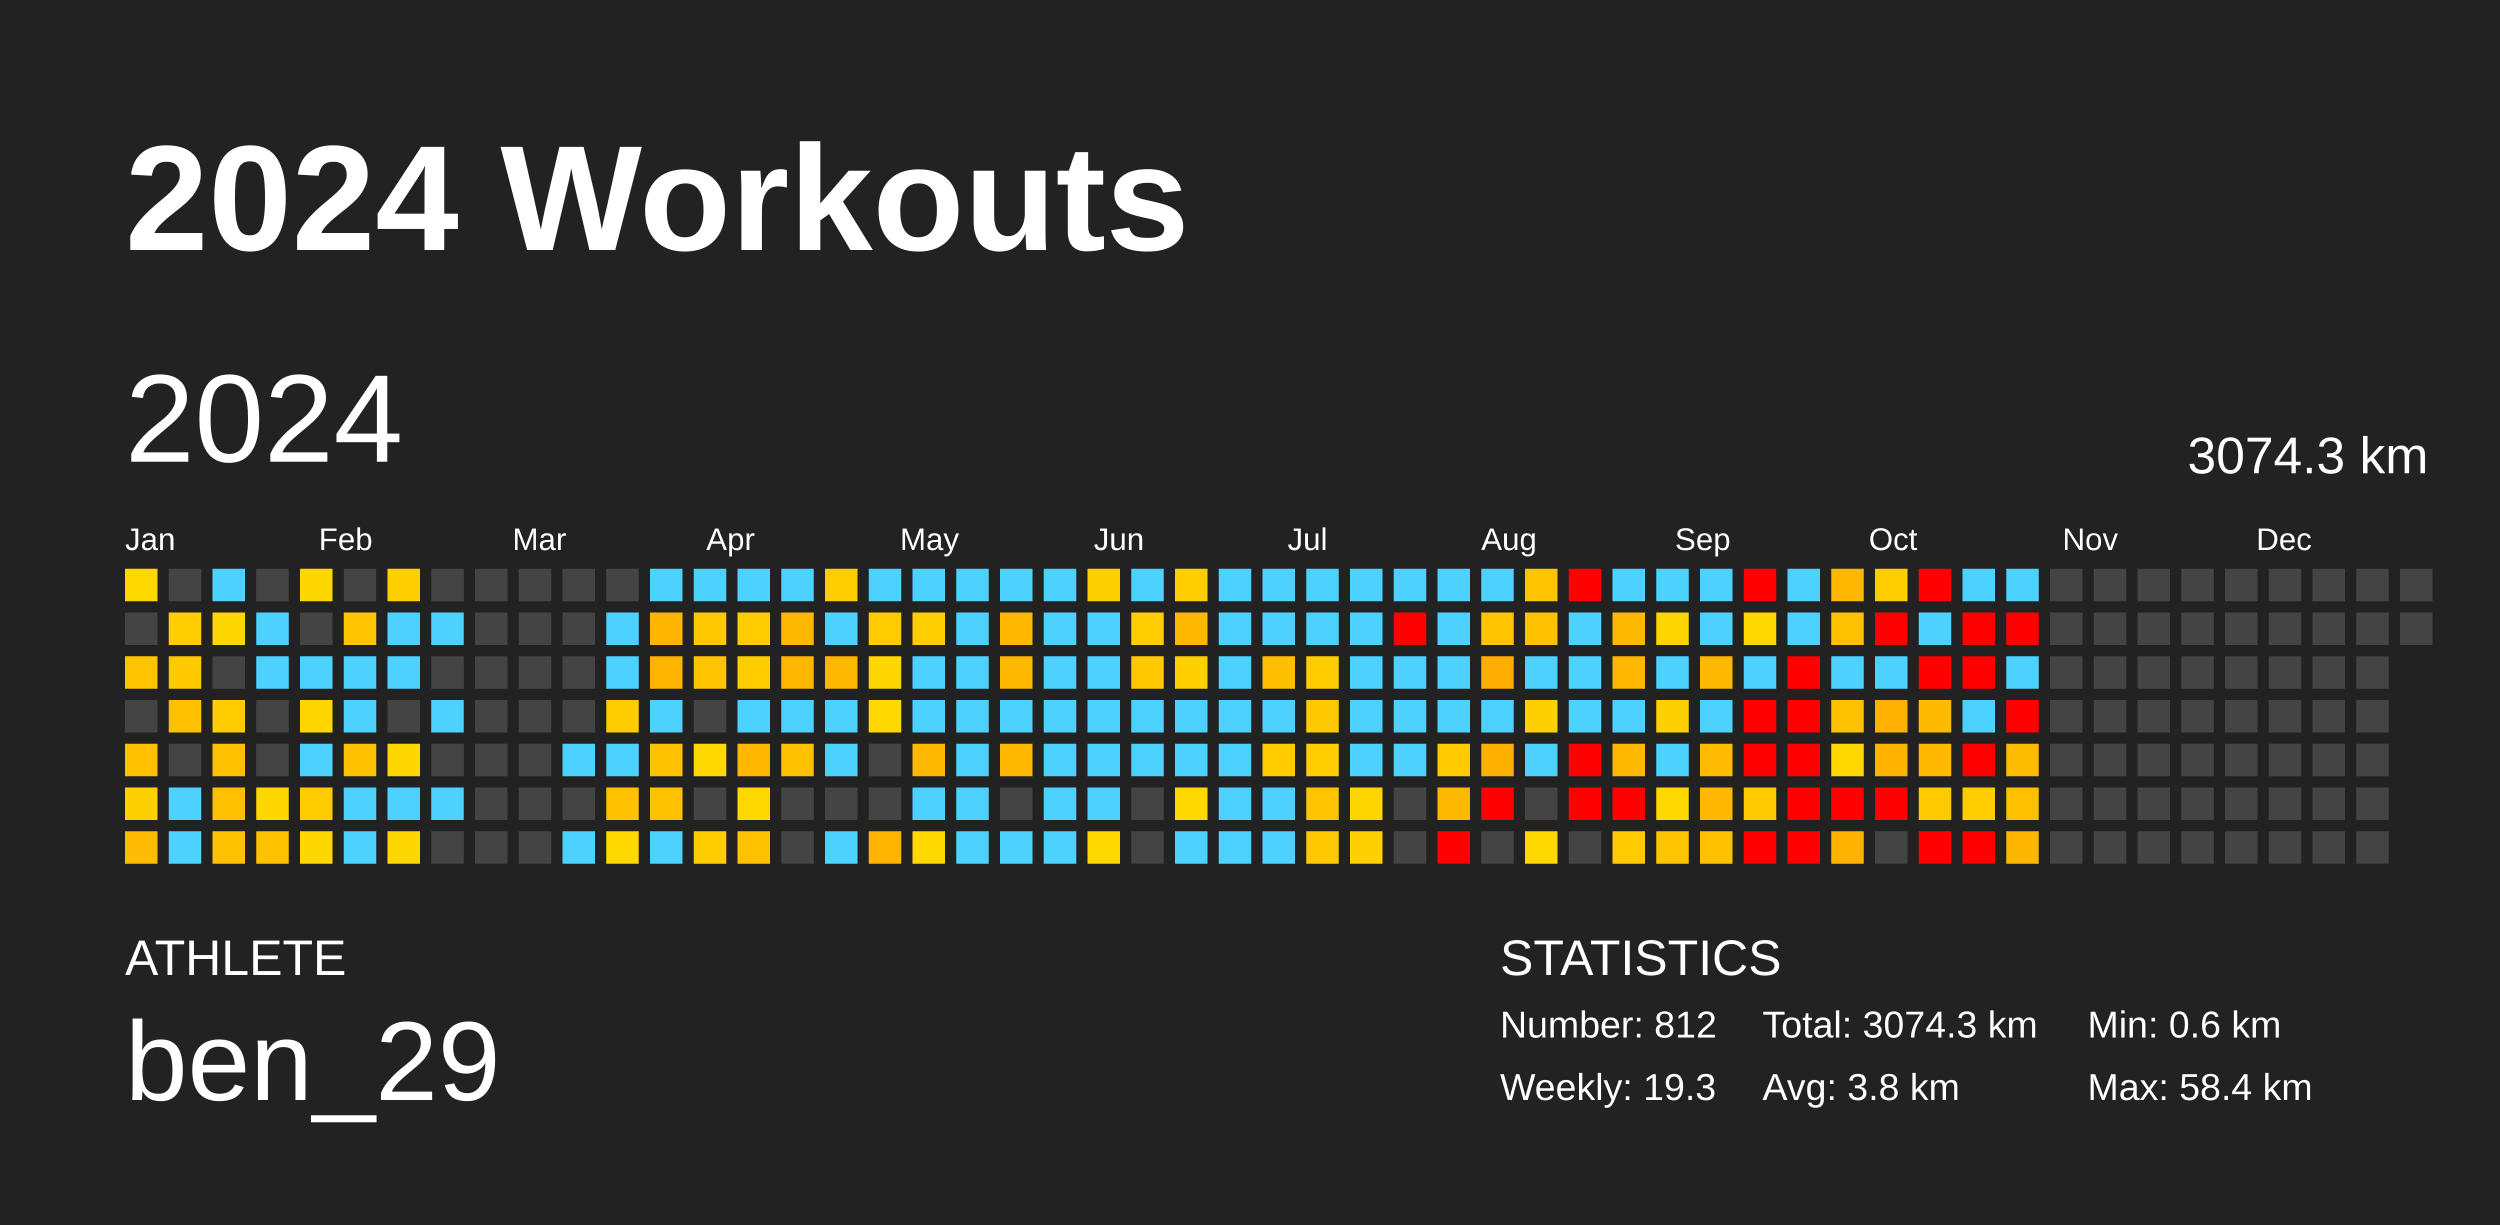
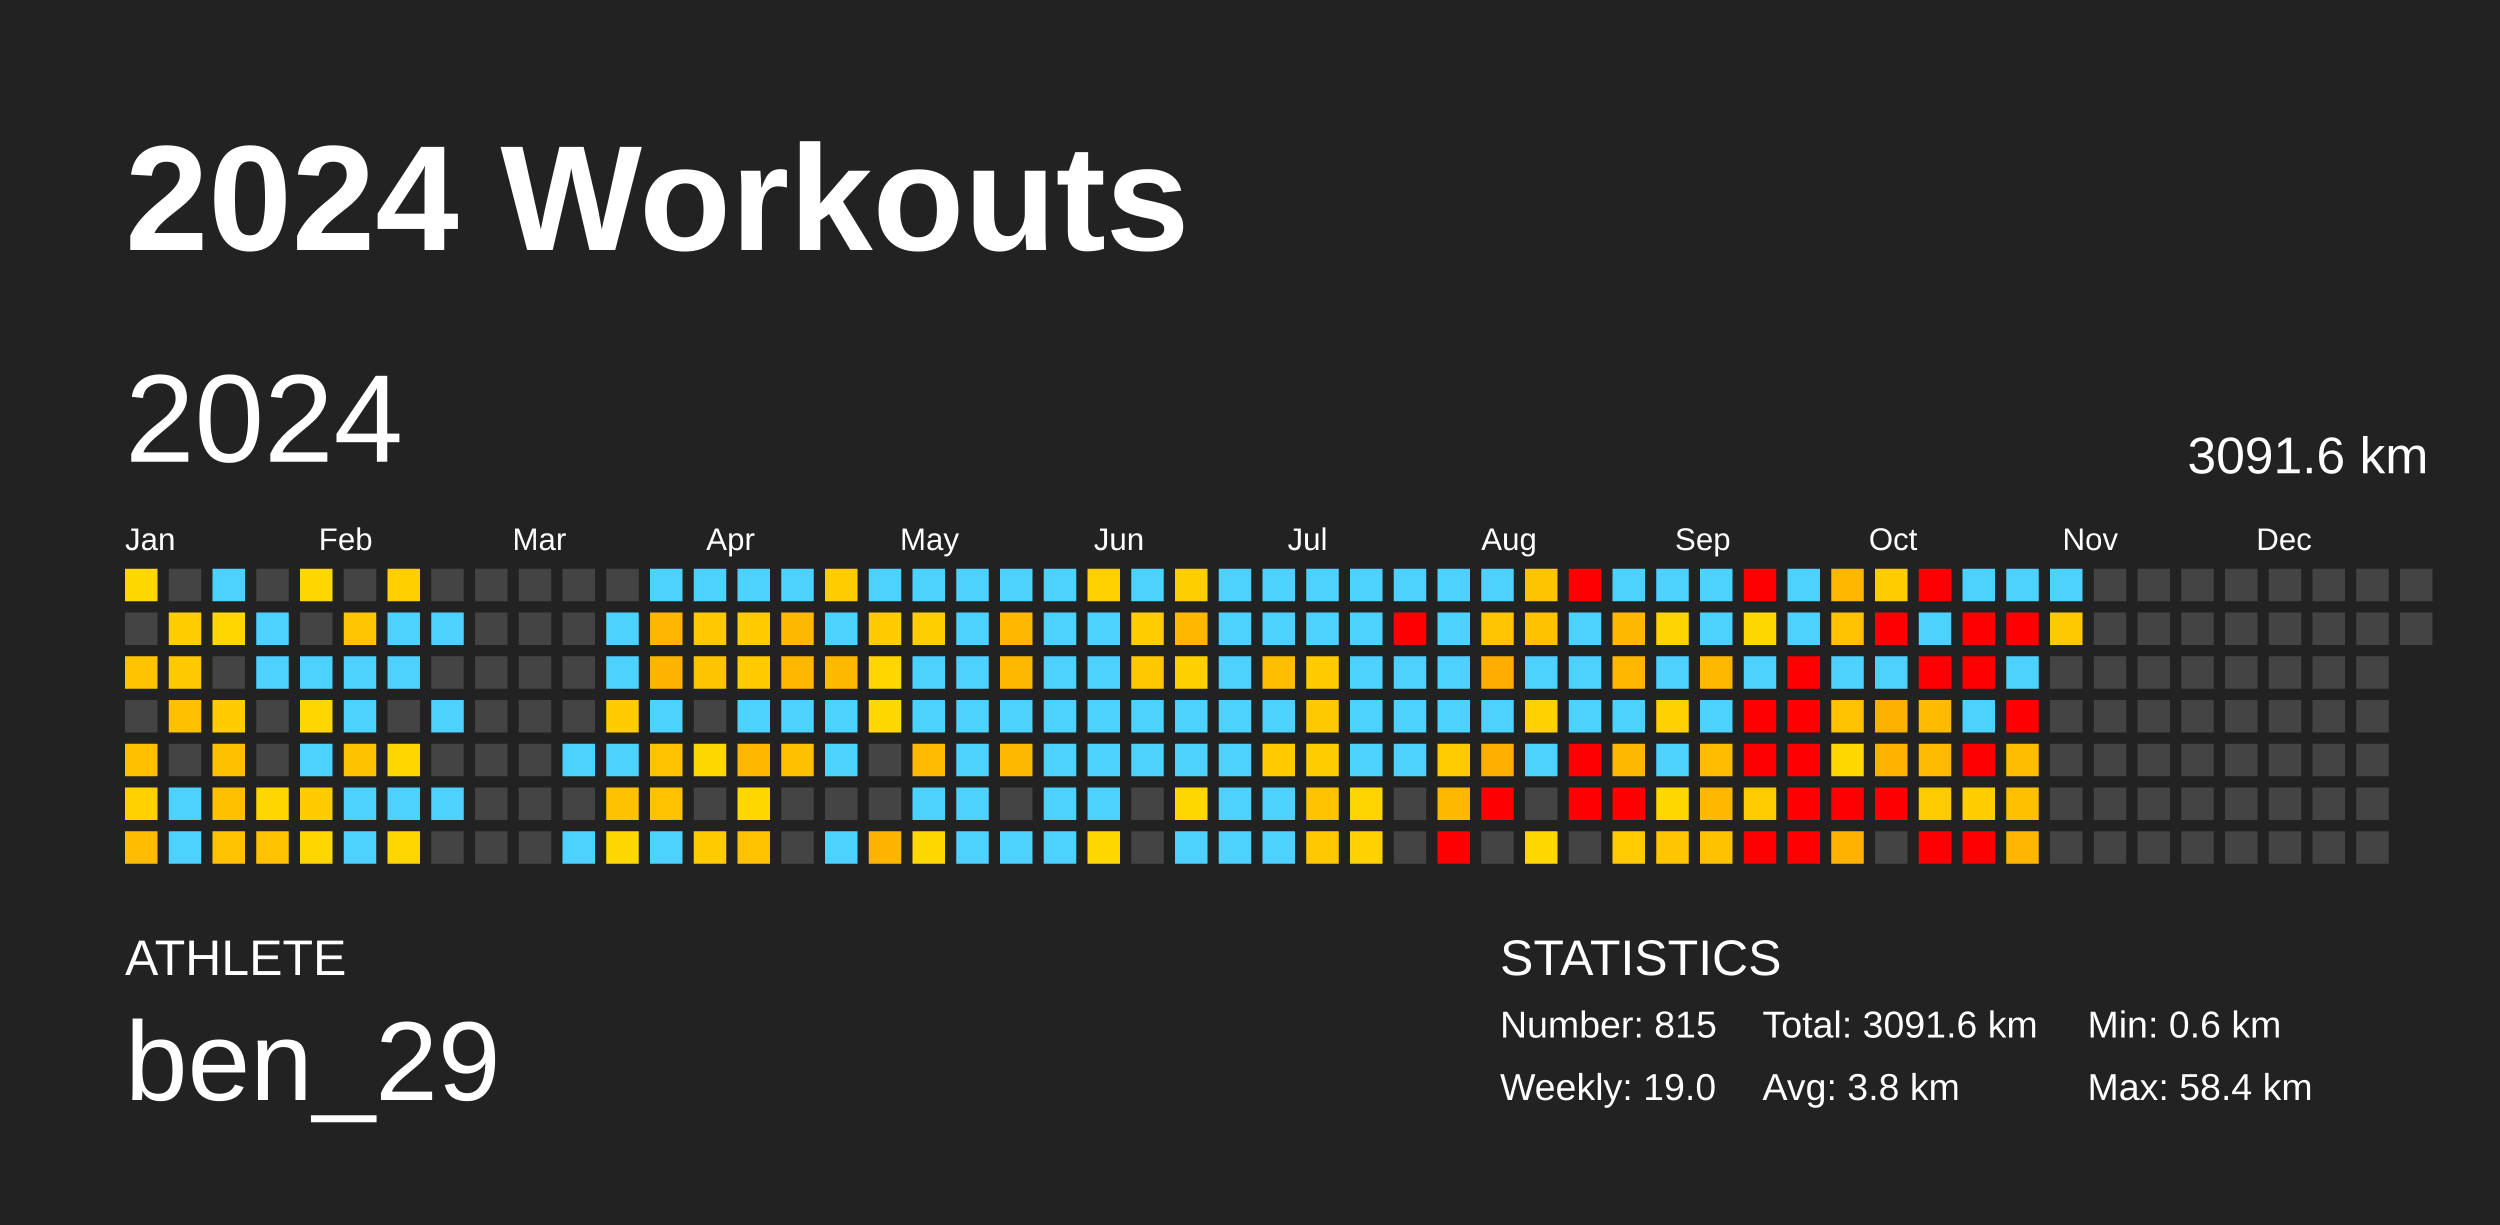
<svg xmlns="http://www.w3.org/2000/svg" baseProfile="full" height="98mm" version="1.1" viewBox="0,0,200,98" width="200mm">
  <defs />
  <rect fill="#222222" height="98" width="200" x="0" y="0" />
  <text fill="#FFFFFF" style="font-size:12px; font-family:Arial; font-weight:bold;" x="10" y="20">2024 Workouts</text>
  <text fill="#FFFFFF" style="font-size:4px; font-family:Arial" x="10" y="78">ATHLETE</text>
  <text fill="#FFFFFF" style="font-size:9px; font-family:Arial" x="10" y="88">ben_29</text>
  <text fill="#FFFFFF" style="font-size:4px; font-family:Arial" x="120" y="78">STATISTICS</text>
-   <text fill="#FFFFFF" style="font-size:3px; font-family:Arial" x="120" y="83">Number: 812</text>
-   <text fill="#FFFFFF" style="font-size:3px; font-family:Arial" x="120" y="88">Weekly: 19.3</text>
-   <text fill="#FFFFFF" style="font-size:3px; font-family:Arial" x="141" y="83">Total: 3074.3 km</text>
+   <text fill="#FFFFFF" style="font-size:3px; font-family:Arial" x="120" y="83">Number: 815</text>
+   <text fill="#FFFFFF" style="font-size:3px; font-family:Arial" x="120" y="88">Weekly: 19.0</text>
+   <text fill="#FFFFFF" style="font-size:3px; font-family:Arial" x="141" y="83">Total: 3091.6 km</text>
  <text fill="#FFFFFF" style="font-size:3px; font-family:Arial" x="141" y="88">Avg: 3.8 km</text>
  <text fill="#FFFFFF" style="font-size:3px; font-family:Arial" x="167" y="83">Min: 0.6 km</text>
  <text fill="#FFFFFF" style="font-size:3px; font-family:Arial" x="167" y="88">Max: 58.4 km</text>
  <text dominant-baseline="hanging" fill="#FFFFFF" style="font-size:10.0px; font-family:Arial;" x="10" y="30">2024</text>
-   <text dominant-baseline="hanging" fill="#FFFFFF" style="font-size:4.125px; font-family:Arial;" x="175" y="35">3074.3 km</text>
+   <text dominant-baseline="hanging" fill="#FFFFFF" style="font-size:4.125px; font-family:Arial;" x="175" y="35">3091.6 km</text>
  <text fill="#FFFFFF" style="font-size:2.5px; font-family:Arial" x="10.0" y="44">Jan</text>
  <text fill="#FFFFFF" style="font-size:2.5px; font-family:Arial" x="25.5" y="44">Feb</text>
  <text fill="#FFFFFF" style="font-size:2.5px; font-family:Arial" x="41.0" y="44">Mar</text>
  <text fill="#FFFFFF" style="font-size:2.5px; font-family:Arial" x="56.5" y="44">Apr</text>
  <text fill="#FFFFFF" style="font-size:2.5px; font-family:Arial" x="72.0" y="44">May</text>
  <text fill="#FFFFFF" style="font-size:2.5px; font-family:Arial" x="87.5" y="44">Jun</text>
  <text fill="#FFFFFF" style="font-size:2.5px; font-family:Arial" x="103.0" y="44">Jul</text>
  <text fill="#FFFFFF" style="font-size:2.5px; font-family:Arial" x="118.5" y="44">Aug</text>
  <text fill="#FFFFFF" style="font-size:2.5px; font-family:Arial" x="134.0" y="44">Sep</text>
  <text fill="#FFFFFF" style="font-size:2.5px; font-family:Arial" x="149.5" y="44">Oct</text>
  <text fill="#FFFFFF" style="font-size:2.5px; font-family:Arial" x="165.0" y="44">Nov</text>
  <text fill="#FFFFFF" style="font-size:2.5px; font-family:Arial" x="180.5" y="44">Dec</text>
  <rect fill="#ffd800" height="2.6" width="2.6" x="10.0" y="45.5" />
  <rect fill="#444444" height="2.6" width="2.6" x="10.0" y="49.0" />
  <rect fill="#ffc300" height="2.6" width="2.6" x="10.0" y="52.5" />
  <rect fill="#444444" height="2.6" width="2.6" x="10.0" y="56.0" />
  <rect fill="#ffc000" height="2.6" width="2.6" x="10.0" y="59.5" />
  <rect fill="#ffd100" height="2.6" width="2.6" x="10.0" y="63.0" />
  <rect fill="#ffbc00" height="2.6" width="2.6" x="10.0" y="66.5" />
  <rect fill="#444444" height="2.6" width="2.6" x="13.5" y="45.5" />
  <rect fill="#ffcd00" height="2.6" width="2.6" x="13.5" y="49.0" />
  <rect fill="#ffc900" height="2.6" width="2.6" x="13.5" y="52.5" />
  <rect fill="#ffc000" height="2.6" width="2.6" x="13.5" y="56.0" />
  <rect fill="#444444" height="2.6" width="2.6" x="13.5" y="59.5" />
  <rect fill="#4dd2ff" height="2.6" width="2.6" x="13.5" y="63.0" />
  <rect fill="#4dd2ff" height="2.6" width="2.6" x="13.5" y="66.5" />
  <rect fill="#4dd2ff" height="2.6" width="2.6" x="17.0" y="45.5" />
  <rect fill="#ffd700" height="2.6" width="2.6" x="17.0" y="49.0" />
  <rect fill="#444444" height="2.6" width="2.6" x="17.0" y="52.5" />
  <rect fill="#ffcc00" height="2.6" width="2.6" x="17.0" y="56.0" />
  <rect fill="#ffc000" height="2.6" width="2.6" x="17.0" y="59.5" />
  <rect fill="#ffc000" height="2.6" width="2.6" x="17.0" y="63.0" />
  <rect fill="#ffc200" height="2.6" width="2.6" x="17.0" y="66.5" />
  <rect fill="#444444" height="2.6" width="2.6" x="20.5" y="45.5" />
  <rect fill="#4dd2ff" height="2.6" width="2.6" x="20.5" y="49.0" />
  <rect fill="#4dd2ff" height="2.6" width="2.6" x="20.5" y="52.5" />
  <rect fill="#444444" height="2.6" width="2.6" x="20.5" y="56.0" />
  <rect fill="#444444" height="2.6" width="2.6" x="20.5" y="59.5" />
  <rect fill="#ffd700" height="2.6" width="2.6" x="20.5" y="63.0" />
  <rect fill="#ffc200" height="2.6" width="2.6" x="20.5" y="66.5" />
  <rect fill="#ffd700" height="2.6" width="2.6" x="24.0" y="45.5" />
  <rect fill="#444444" height="2.6" width="2.6" x="24.0" y="49.0" />
  <rect fill="#4dd2ff" height="2.6" width="2.6" x="24.0" y="52.5" />
  <rect fill="#ffd600" height="2.6" width="2.6" x="24.0" y="56.0" />
  <rect fill="#4dd2ff" height="2.6" width="2.6" x="24.0" y="59.5" />
  <rect fill="#ffcc00" height="2.6" width="2.6" x="24.0" y="63.0" />
  <rect fill="#ffd700" height="2.6" width="2.6" x="24.0" y="66.5" />
  <rect fill="#444444" height="2.6" width="2.6" x="27.5" y="45.5" />
  <rect fill="#ffc500" height="2.6" width="2.6" x="27.5" y="49.0" />
  <rect fill="#4dd2ff" height="2.6" width="2.6" x="27.5" y="52.5" />
  <rect fill="#4dd2ff" height="2.6" width="2.6" x="27.5" y="56.0" />
  <rect fill="#ffc100" height="2.6" width="2.6" x="27.5" y="59.5" />
  <rect fill="#4dd2ff" height="2.6" width="2.6" x="27.5" y="63.0" />
  <rect fill="#4dd2ff" height="2.6" width="2.6" x="27.5" y="66.5" />
  <rect fill="#ffcf00" height="2.6" width="2.6" x="31.0" y="45.5" />
  <rect fill="#4dd2ff" height="2.6" width="2.6" x="31.0" y="49.0" />
  <rect fill="#4dd2ff" height="2.6" width="2.6" x="31.0" y="52.5" />
  <rect fill="#444444" height="2.6" width="2.6" x="31.0" y="56.0" />
  <rect fill="#ffd700" height="2.6" width="2.6" x="31.0" y="59.5" />
  <rect fill="#4dd2ff" height="2.6" width="2.6" x="31.0" y="63.0" />
  <rect fill="#ffd700" height="2.6" width="2.6" x="31.0" y="66.5" />
  <rect fill="#444444" height="2.6" width="2.6" x="34.5" y="45.5" />
  <rect fill="#4dd2ff" height="2.6" width="2.6" x="34.5" y="49.0" />
  <rect fill="#444444" height="2.6" width="2.6" x="34.5" y="52.5" />
  <rect fill="#4dd2ff" height="2.6" width="2.6" x="34.5" y="56.0" />
  <rect fill="#444444" height="2.6" width="2.6" x="34.5" y="59.5" />
  <rect fill="#4dd2ff" height="2.6" width="2.6" x="34.5" y="63.0" />
  <rect fill="#444444" height="2.6" width="2.6" x="34.5" y="66.5" />
  <rect fill="#444444" height="2.6" width="2.6" x="38.0" y="45.5" />
  <rect fill="#444444" height="2.6" width="2.6" x="38.0" y="49.0" />
  <rect fill="#444444" height="2.6" width="2.6" x="38.0" y="52.5" />
  <rect fill="#444444" height="2.6" width="2.6" x="38.0" y="56.0" />
  <rect fill="#444444" height="2.6" width="2.6" x="38.0" y="59.5" />
  <rect fill="#444444" height="2.6" width="2.6" x="38.0" y="63.0" />
  <rect fill="#444444" height="2.6" width="2.6" x="38.0" y="66.5" />
  <rect fill="#444444" height="2.6" width="2.6" x="41.5" y="45.5" />
  <rect fill="#444444" height="2.6" width="2.6" x="41.5" y="49.0" />
  <rect fill="#444444" height="2.6" width="2.6" x="41.5" y="52.5" />
  <rect fill="#444444" height="2.6" width="2.6" x="41.5" y="56.0" />
  <rect fill="#444444" height="2.6" width="2.6" x="41.5" y="59.5" />
  <rect fill="#444444" height="2.6" width="2.6" x="41.5" y="63.0" />
  <rect fill="#444444" height="2.6" width="2.6" x="41.5" y="66.5" />
  <rect fill="#444444" height="2.6" width="2.6" x="45.0" y="45.5" />
  <rect fill="#444444" height="2.6" width="2.6" x="45.0" y="49.0" />
  <rect fill="#444444" height="2.6" width="2.6" x="45.0" y="52.5" />
  <rect fill="#444444" height="2.6" width="2.6" x="45.0" y="56.0" />
  <rect fill="#4dd2ff" height="2.6" width="2.6" x="45.0" y="59.5" />
  <rect fill="#444444" height="2.6" width="2.6" x="45.0" y="63.0" />
  <rect fill="#4dd2ff" height="2.6" width="2.6" x="45.0" y="66.5" />
  <rect fill="#444444" height="2.6" width="2.6" x="48.5" y="45.5" />
  <rect fill="#4dd2ff" height="2.6" width="2.6" x="48.5" y="49.0" />
  <rect fill="#4dd2ff" height="2.6" width="2.6" x="48.5" y="52.5" />
  <rect fill="#ffcc00" height="2.6" width="2.6" x="48.5" y="56.0" />
  <rect fill="#4dd2ff" height="2.6" width="2.6" x="48.5" y="59.5" />
  <rect fill="#ffc100" height="2.6" width="2.6" x="48.5" y="63.0" />
  <rect fill="#ffd800" height="2.6" width="2.6" x="48.5" y="66.5" />
  <rect fill="#4dd2ff" height="2.6" width="2.6" x="52.0" y="45.5" />
  <rect fill="#ffb600" height="2.6" width="2.6" x="52.0" y="49.0" />
  <rect fill="#ffb400" height="2.6" width="2.6" x="52.0" y="52.5" />
  <rect fill="#4dd2ff" height="2.6" width="2.6" x="52.0" y="56.0" />
  <rect fill="#ffc200" height="2.6" width="2.6" x="52.0" y="59.5" />
  <rect fill="#ffc200" height="2.6" width="2.6" x="52.0" y="63.0" />
  <rect fill="#4dd2ff" height="2.6" width="2.6" x="52.0" y="66.5" />
  <rect fill="#4dd2ff" height="2.6" width="2.6" x="55.5" y="45.5" />
  <rect fill="#ffc800" height="2.6" width="2.6" x="55.5" y="49.0" />
  <rect fill="#ffc400" height="2.6" width="2.6" x="55.5" y="52.5" />
  <rect fill="#444444" height="2.6" width="2.6" x="55.5" y="56.0" />
  <rect fill="#ffd800" height="2.6" width="2.6" x="55.5" y="59.5" />
  <rect fill="#444444" height="2.6" width="2.6" x="55.5" y="63.0" />
  <rect fill="#ffcc00" height="2.6" width="2.6" x="55.5" y="66.5" />
  <rect fill="#4dd2ff" height="2.6" width="2.6" x="59.0" y="45.5" />
  <rect fill="#ffcc00" height="2.6" width="2.6" x="59.0" y="49.0" />
  <rect fill="#ffcc00" height="2.6" width="2.6" x="59.0" y="52.5" />
  <rect fill="#4dd2ff" height="2.6" width="2.6" x="59.0" y="56.0" />
  <rect fill="#ffb700" height="2.6" width="2.6" x="59.0" y="59.5" />
  <rect fill="#ffd800" height="2.6" width="2.6" x="59.0" y="63.0" />
  <rect fill="#ffc200" height="2.6" width="2.6" x="59.0" y="66.5" />
  <rect fill="#4dd2ff" height="2.6" width="2.6" x="62.5" y="45.5" />
  <rect fill="#ffb800" height="2.6" width="2.6" x="62.5" y="49.0" />
  <rect fill="#ffb700" height="2.6" width="2.6" x="62.5" y="52.5" />
  <rect fill="#4dd2ff" height="2.6" width="2.6" x="62.5" y="56.0" />
  <rect fill="#ffc000" height="2.6" width="2.6" x="62.5" y="59.5" />
  <rect fill="#444444" height="2.6" width="2.6" x="62.5" y="63.0" />
  <rect fill="#444444" height="2.6" width="2.6" x="62.5" y="66.5" />
  <rect fill="#ffcd00" height="2.6" width="2.6" x="66.0" y="45.5" />
  <rect fill="#4dd2ff" height="2.6" width="2.6" x="66.0" y="49.0" />
  <rect fill="#ffb800" height="2.6" width="2.6" x="66.0" y="52.5" />
  <rect fill="#4dd2ff" height="2.6" width="2.6" x="66.0" y="56.0" />
  <rect fill="#4dd2ff" height="2.6" width="2.6" x="66.0" y="59.5" />
  <rect fill="#444444" height="2.6" width="2.6" x="66.0" y="63.0" />
  <rect fill="#4dd2ff" height="2.6" width="2.6" x="66.0" y="66.5" />
  <rect fill="#4dd2ff" height="2.6" width="2.6" x="69.5" y="45.5" />
  <rect fill="#ffcc00" height="2.6" width="2.6" x="69.5" y="49.0" />
  <rect fill="#ffd700" height="2.6" width="2.6" x="69.5" y="52.5" />
  <rect fill="#ffd800" height="2.6" width="2.6" x="69.5" y="56.0" />
  <rect fill="#444444" height="2.6" width="2.6" x="69.5" y="59.5" />
  <rect fill="#444444" height="2.6" width="2.6" x="69.5" y="63.0" />
  <rect fill="#ffb500" height="2.6" width="2.6" x="69.5" y="66.5" />
  <rect fill="#4dd2ff" height="2.6" width="2.6" x="73.0" y="45.5" />
  <rect fill="#ffce00" height="2.6" width="2.6" x="73.0" y="49.0" />
  <rect fill="#4dd2ff" height="2.6" width="2.6" x="73.0" y="52.5" />
  <rect fill="#4dd2ff" height="2.6" width="2.6" x="73.0" y="56.0" />
  <rect fill="#ffb900" height="2.6" width="2.6" x="73.0" y="59.5" />
  <rect fill="#4dd2ff" height="2.6" width="2.6" x="73.0" y="63.0" />
  <rect fill="#ffd800" height="2.6" width="2.6" x="73.0" y="66.5" />
  <rect fill="#4dd2ff" height="2.6" width="2.6" x="76.5" y="45.5" />
  <rect fill="#4dd2ff" height="2.6" width="2.6" x="76.5" y="49.0" />
  <rect fill="#4dd2ff" height="2.6" width="2.6" x="76.5" y="52.5" />
  <rect fill="#4dd2ff" height="2.6" width="2.6" x="76.5" y="56.0" />
  <rect fill="#4dd2ff" height="2.6" width="2.6" x="76.5" y="59.5" />
  <rect fill="#4dd2ff" height="2.6" width="2.6" x="76.5" y="63.0" />
  <rect fill="#4dd2ff" height="2.6" width="2.6" x="76.5" y="66.5" />
  <rect fill="#4dd2ff" height="2.6" width="2.6" x="80.0" y="45.5" />
  <rect fill="#ffb700" height="2.6" width="2.6" x="80.0" y="49.0" />
  <rect fill="#ffb800" height="2.6" width="2.6" x="80.0" y="52.5" />
  <rect fill="#4dd2ff" height="2.6" width="2.6" x="80.0" y="56.0" />
  <rect fill="#ffb800" height="2.6" width="2.6" x="80.0" y="59.5" />
  <rect fill="#444444" height="2.6" width="2.6" x="80.0" y="63.0" />
  <rect fill="#4dd2ff" height="2.6" width="2.6" x="80.0" y="66.5" />
  <rect fill="#4dd2ff" height="2.6" width="2.6" x="83.5" y="45.5" />
  <rect fill="#4dd2ff" height="2.6" width="2.6" x="83.5" y="49.0" />
  <rect fill="#4dd2ff" height="2.6" width="2.6" x="83.5" y="52.5" />
  <rect fill="#4dd2ff" height="2.6" width="2.6" x="83.5" y="56.0" />
  <rect fill="#4dd2ff" height="2.6" width="2.6" x="83.5" y="59.5" />
  <rect fill="#4dd2ff" height="2.6" width="2.6" x="83.5" y="63.0" />
  <rect fill="#4dd2ff" height="2.6" width="2.6" x="83.5" y="66.5" />
  <rect fill="#ffd100" height="2.6" width="2.6" x="87.0" y="45.5" />
  <rect fill="#4dd2ff" height="2.6" width="2.6" x="87.0" y="49.0" />
  <rect fill="#4dd2ff" height="2.6" width="2.6" x="87.0" y="52.5" />
  <rect fill="#4dd2ff" height="2.6" width="2.6" x="87.0" y="56.0" />
  <rect fill="#4dd2ff" height="2.6" width="2.6" x="87.0" y="59.5" />
  <rect fill="#4dd2ff" height="2.6" width="2.6" x="87.0" y="63.0" />
  <rect fill="#ffd800" height="2.6" width="2.6" x="87.0" y="66.5" />
  <rect fill="#4dd2ff" height="2.6" width="2.6" x="90.5" y="45.5" />
  <rect fill="#ffcd00" height="2.6" width="2.6" x="90.5" y="49.0" />
  <rect fill="#ffc800" height="2.6" width="2.6" x="90.5" y="52.5" />
  <rect fill="#4dd2ff" height="2.6" width="2.6" x="90.5" y="56.0" />
  <rect fill="#4dd2ff" height="2.6" width="2.6" x="90.5" y="59.5" />
  <rect fill="#444444" height="2.6" width="2.6" x="90.5" y="63.0" />
  <rect fill="#444444" height="2.6" width="2.6" x="90.5" y="66.5" />
  <rect fill="#ffce00" height="2.6" width="2.6" x="94.0" y="45.5" />
  <rect fill="#ffb700" height="2.6" width="2.6" x="94.0" y="49.0" />
  <rect fill="#ffd000" height="2.6" width="2.6" x="94.0" y="52.5" />
  <rect fill="#4dd2ff" height="2.6" width="2.6" x="94.0" y="56.0" />
  <rect fill="#4dd2ff" height="2.6" width="2.6" x="94.0" y="59.5" />
  <rect fill="#ffd800" height="2.6" width="2.6" x="94.0" y="63.0" />
  <rect fill="#4dd2ff" height="2.6" width="2.6" x="94.0" y="66.5" />
  <rect fill="#4dd2ff" height="2.6" width="2.6" x="97.5" y="45.5" />
  <rect fill="#4dd2ff" height="2.6" width="2.6" x="97.5" y="49.0" />
  <rect fill="#4dd2ff" height="2.6" width="2.6" x="97.5" y="52.5" />
  <rect fill="#4dd2ff" height="2.6" width="2.6" x="97.5" y="56.0" />
  <rect fill="#4dd2ff" height="2.6" width="2.6" x="97.5" y="59.5" />
  <rect fill="#4dd2ff" height="2.6" width="2.6" x="97.5" y="63.0" />
  <rect fill="#4dd2ff" height="2.6" width="2.6" x="97.5" y="66.5" />
  <rect fill="#4dd2ff" height="2.6" width="2.6" x="101.0" y="45.5" />
  <rect fill="#4dd2ff" height="2.6" width="2.6" x="101.0" y="49.0" />
  <rect fill="#ffbf00" height="2.6" width="2.6" x="101.0" y="52.5" />
  <rect fill="#4dd2ff" height="2.6" width="2.6" x="101.0" y="56.0" />
  <rect fill="#ffcc00" height="2.6" width="2.6" x="101.0" y="59.5" />
  <rect fill="#4dd2ff" height="2.6" width="2.6" x="101.0" y="63.0" />
  <rect fill="#4dd2ff" height="2.6" width="2.6" x="101.0" y="66.5" />
  <rect fill="#4dd2ff" height="2.6" width="2.6" x="104.5" y="45.5" />
  <rect fill="#4dd2ff" height="2.6" width="2.6" x="104.5" y="49.0" />
  <rect fill="#ffcc00" height="2.6" width="2.6" x="104.5" y="52.5" />
  <rect fill="#ffc900" height="2.6" width="2.6" x="104.5" y="56.0" />
  <rect fill="#ffcd00" height="2.6" width="2.6" x="104.5" y="59.5" />
  <rect fill="#ffc300" height="2.6" width="2.6" x="104.5" y="63.0" />
  <rect fill="#ffc800" height="2.6" width="2.6" x="104.5" y="66.5" />
  <rect fill="#4dd2ff" height="2.6" width="2.6" x="108.0" y="45.5" />
  <rect fill="#4dd2ff" height="2.6" width="2.6" x="108.0" y="49.0" />
  <rect fill="#4dd2ff" height="2.6" width="2.6" x="108.0" y="52.5" />
  <rect fill="#4dd2ff" height="2.6" width="2.6" x="108.0" y="56.0" />
  <rect fill="#4dd2ff" height="2.6" width="2.6" x="108.0" y="59.5" />
  <rect fill="#ffd500" height="2.6" width="2.6" x="108.0" y="63.0" />
  <rect fill="#ffd100" height="2.6" width="2.6" x="108.0" y="66.5" />
  <rect fill="#4dd2ff" height="2.6" width="2.6" x="111.5" y="45.5" />
  <rect fill="red" height="2.6" width="2.6" x="111.5" y="49.0" />
  <rect fill="#4dd2ff" height="2.6" width="2.6" x="111.5" y="52.5" />
  <rect fill="#4dd2ff" height="2.6" width="2.6" x="111.5" y="56.0" />
  <rect fill="#4dd2ff" height="2.6" width="2.6" x="111.5" y="59.5" />
  <rect fill="#444444" height="2.6" width="2.6" x="111.5" y="63.0" />
  <rect fill="#444444" height="2.6" width="2.6" x="111.5" y="66.5" />
  <rect fill="#4dd2ff" height="2.6" width="2.6" x="115.0" y="45.5" />
  <rect fill="#4dd2ff" height="2.6" width="2.6" x="115.0" y="49.0" />
  <rect fill="#4dd2ff" height="2.6" width="2.6" x="115.0" y="52.5" />
  <rect fill="#4dd2ff" height="2.6" width="2.6" x="115.0" y="56.0" />
  <rect fill="#ffcb00" height="2.6" width="2.6" x="115.0" y="59.5" />
  <rect fill="#ffb800" height="2.6" width="2.6" x="115.0" y="63.0" />
  <rect fill="red" height="2.6" width="2.6" x="115.0" y="66.5" />
  <rect fill="#4dd2ff" height="2.6" width="2.6" x="118.5" y="45.5" />
  <rect fill="#ffc500" height="2.6" width="2.6" x="118.5" y="49.0" />
  <rect fill="#ffad00" height="2.6" width="2.6" x="118.5" y="52.5" />
  <rect fill="#4dd2ff" height="2.6" width="2.6" x="118.5" y="56.0" />
  <rect fill="#ffaf00" height="2.6" width="2.6" x="118.5" y="59.5" />
  <rect fill="red" height="2.6" width="2.6" x="118.5" y="63.0" />
  <rect fill="#444444" height="2.6" width="2.6" x="118.5" y="66.5" />
  <rect fill="#ffc400" height="2.6" width="2.6" x="122.0" y="45.5" />
  <rect fill="#ffc100" height="2.6" width="2.6" x="122.0" y="49.0" />
  <rect fill="#4dd2ff" height="2.6" width="2.6" x="122.0" y="52.5" />
  <rect fill="#ffd100" height="2.6" width="2.6" x="122.0" y="56.0" />
  <rect fill="#4dd2ff" height="2.6" width="2.6" x="122.0" y="59.5" />
  <rect fill="#444444" height="2.6" width="2.6" x="122.0" y="63.0" />
  <rect fill="#ffd800" height="2.6" width="2.6" x="122.0" y="66.5" />
  <rect fill="red" height="2.6" width="2.6" x="125.5" y="45.5" />
  <rect fill="#4dd2ff" height="2.6" width="2.6" x="125.5" y="49.0" />
  <rect fill="#4dd2ff" height="2.6" width="2.6" x="125.5" y="52.5" />
  <rect fill="#4dd2ff" height="2.6" width="2.6" x="125.5" y="56.0" />
  <rect fill="red" height="2.6" width="2.6" x="125.5" y="59.5" />
  <rect fill="red" height="2.6" width="2.6" x="125.5" y="63.0" />
  <rect fill="#444444" height="2.6" width="2.6" x="125.5" y="66.5" />
  <rect fill="#4dd2ff" height="2.6" width="2.6" x="129.0" y="45.5" />
  <rect fill="#ffb800" height="2.6" width="2.6" x="129.0" y="49.0" />
  <rect fill="#ffb700" height="2.6" width="2.6" x="129.0" y="52.5" />
  <rect fill="#4dd2ff" height="2.6" width="2.6" x="129.0" y="56.0" />
  <rect fill="#ffb800" height="2.6" width="2.6" x="129.0" y="59.5" />
  <rect fill="red" height="2.6" width="2.6" x="129.0" y="63.0" />
  <rect fill="#ffcb00" height="2.6" width="2.6" x="129.0" y="66.5" />
  <rect fill="#4dd2ff" height="2.6" width="2.6" x="132.5" y="45.5" />
  <rect fill="#ffd500" height="2.6" width="2.6" x="132.5" y="49.0" />
  <rect fill="#4dd2ff" height="2.6" width="2.6" x="132.5" y="52.5" />
  <rect fill="#ffd100" height="2.6" width="2.6" x="132.5" y="56.0" />
  <rect fill="#4dd2ff" height="2.6" width="2.6" x="132.5" y="59.5" />
  <rect fill="#ffd800" height="2.6" width="2.6" x="132.5" y="63.0" />
  <rect fill="#ffc600" height="2.6" width="2.6" x="132.5" y="66.5" />
  <rect fill="#4dd2ff" height="2.6" width="2.6" x="136.0" y="45.5" />
  <rect fill="#4dd2ff" height="2.6" width="2.6" x="136.0" y="49.0" />
  <rect fill="#ffb800" height="2.6" width="2.6" x="136.0" y="52.5" />
  <rect fill="#4dd2ff" height="2.6" width="2.6" x="136.0" y="56.0" />
  <rect fill="#ffbc00" height="2.6" width="2.6" x="136.0" y="59.5" />
  <rect fill="#ffb700" height="2.6" width="2.6" x="136.0" y="63.0" />
  <rect fill="#ffc100" height="2.6" width="2.6" x="136.0" y="66.5" />
  <rect fill="red" height="2.6" width="2.6" x="139.5" y="45.5" />
  <rect fill="#ffd800" height="2.6" width="2.6" x="139.5" y="49.0" />
  <rect fill="#4dd2ff" height="2.6" width="2.6" x="139.5" y="52.5" />
  <rect fill="red" height="2.6" width="2.6" x="139.5" y="56.0" />
  <rect fill="red" height="2.6" width="2.6" x="139.5" y="59.5" />
  <rect fill="#ffcb00" height="2.6" width="2.6" x="139.5" y="63.0" />
  <rect fill="red" height="2.6" width="2.6" x="139.5" y="66.5" />
  <rect fill="#4dd2ff" height="2.6" width="2.6" x="143.0" y="45.5" />
  <rect fill="#4dd2ff" height="2.6" width="2.6" x="143.0" y="49.0" />
  <rect fill="red" height="2.6" width="2.6" x="143.0" y="52.5" />
  <rect fill="red" height="2.6" width="2.6" x="143.0" y="56.0" />
  <rect fill="red" height="2.6" width="2.6" x="143.0" y="59.5" />
  <rect fill="red" height="2.6" width="2.6" x="143.0" y="63.0" />
  <rect fill="red" height="2.6" width="2.6" x="143.0" y="66.5" />
  <rect fill="#ffb700" height="2.6" width="2.6" x="146.5" y="45.5" />
  <rect fill="#ffc200" height="2.6" width="2.6" x="146.5" y="49.0" />
  <rect fill="#4dd2ff" height="2.6" width="2.6" x="146.5" y="52.5" />
  <rect fill="#ffc200" height="2.6" width="2.6" x="146.5" y="56.0" />
  <rect fill="#ffd800" height="2.6" width="2.6" x="146.5" y="59.5" />
  <rect fill="red" height="2.6" width="2.6" x="146.5" y="63.0" />
  <rect fill="#ffb300" height="2.6" width="2.6" x="146.5" y="66.5" />
  <rect fill="#ffcd00" height="2.6" width="2.6" x="150.0" y="45.5" />
  <rect fill="red" height="2.6" width="2.6" x="150.0" y="49.0" />
  <rect fill="#4dd2ff" height="2.6" width="2.6" x="150.0" y="52.5" />
  <rect fill="#ffb000" height="2.6" width="2.6" x="150.0" y="56.0" />
  <rect fill="#ffb300" height="2.6" width="2.6" x="150.0" y="59.5" />
  <rect fill="red" height="2.6" width="2.6" x="150.0" y="63.0" />
  <rect fill="#444444" height="2.6" width="2.6" x="150.0" y="66.5" />
  <rect fill="red" height="2.6" width="2.6" x="153.5" y="45.5" />
  <rect fill="#4dd2ff" height="2.6" width="2.6" x="153.5" y="49.0" />
  <rect fill="red" height="2.6" width="2.6" x="153.5" y="52.5" />
  <rect fill="#ffbb00" height="2.6" width="2.6" x="153.5" y="56.0" />
  <rect fill="#ffb900" height="2.6" width="2.6" x="153.5" y="59.5" />
  <rect fill="#ffcb00" height="2.6" width="2.6" x="153.5" y="63.0" />
  <rect fill="red" height="2.6" width="2.6" x="153.5" y="66.5" />
  <rect fill="#4dd2ff" height="2.6" width="2.6" x="157.0" y="45.5" />
  <rect fill="red" height="2.6" width="2.6" x="157.0" y="49.0" />
  <rect fill="red" height="2.6" width="2.6" x="157.0" y="52.5" />
  <rect fill="#4dd2ff" height="2.6" width="2.6" x="157.0" y="56.0" />
  <rect fill="red" height="2.6" width="2.6" x="157.0" y="59.5" />
  <rect fill="#ffcd00" height="2.6" width="2.6" x="157.0" y="63.0" />
  <rect fill="red" height="2.6" width="2.6" x="157.0" y="66.5" />
  <rect fill="#4dd2ff" height="2.6" width="2.6" x="160.5" y="45.5" />
  <rect fill="red" height="2.6" width="2.6" x="160.5" y="49.0" />
  <rect fill="#4dd2ff" height="2.6" width="2.6" x="160.5" y="52.5" />
  <rect fill="red" height="2.6" width="2.6" x="160.5" y="56.0" />
  <rect fill="#ffbd00" height="2.6" width="2.6" x="160.5" y="59.5" />
  <rect fill="#ffc000" height="2.6" width="2.6" x="160.5" y="63.0" />
  <rect fill="#ffb600" height="2.6" width="2.6" x="160.5" y="66.5" />
-   <rect fill="#444444" height="2.6" width="2.6" x="164.0" y="45.5" />
-   <rect fill="#444444" height="2.6" width="2.6" x="164.0" y="49.0" />
+   <rect fill="#4dd2ff" height="2.6" width="2.6" x="164.0" y="45.5" />
+   <rect fill="#ffc900" height="2.6" width="2.6" x="164.0" y="49.0" />
  <rect fill="#444444" height="2.6" width="2.6" x="164.0" y="52.5" />
  <rect fill="#444444" height="2.6" width="2.6" x="164.0" y="56.0" />
  <rect fill="#444444" height="2.6" width="2.6" x="164.0" y="59.5" />
  <rect fill="#444444" height="2.6" width="2.6" x="164.0" y="63.0" />
  <rect fill="#444444" height="2.6" width="2.6" x="164.0" y="66.5" />
  <rect fill="#444444" height="2.6" width="2.6" x="167.5" y="45.5" />
  <rect fill="#444444" height="2.6" width="2.6" x="167.5" y="49.0" />
  <rect fill="#444444" height="2.6" width="2.6" x="167.5" y="52.5" />
  <rect fill="#444444" height="2.6" width="2.6" x="167.5" y="56.0" />
  <rect fill="#444444" height="2.6" width="2.6" x="167.5" y="59.5" />
  <rect fill="#444444" height="2.6" width="2.6" x="167.5" y="63.0" />
  <rect fill="#444444" height="2.6" width="2.6" x="167.5" y="66.5" />
  <rect fill="#444444" height="2.6" width="2.6" x="171.0" y="45.5" />
  <rect fill="#444444" height="2.6" width="2.6" x="171.0" y="49.0" />
  <rect fill="#444444" height="2.6" width="2.6" x="171.0" y="52.5" />
  <rect fill="#444444" height="2.6" width="2.6" x="171.0" y="56.0" />
  <rect fill="#444444" height="2.6" width="2.6" x="171.0" y="59.5" />
  <rect fill="#444444" height="2.6" width="2.6" x="171.0" y="63.0" />
  <rect fill="#444444" height="2.6" width="2.6" x="171.0" y="66.5" />
  <rect fill="#444444" height="2.6" width="2.6" x="174.5" y="45.5" />
  <rect fill="#444444" height="2.6" width="2.6" x="174.5" y="49.0" />
  <rect fill="#444444" height="2.6" width="2.6" x="174.5" y="52.5" />
  <rect fill="#444444" height="2.6" width="2.6" x="174.5" y="56.0" />
  <rect fill="#444444" height="2.6" width="2.6" x="174.5" y="59.5" />
  <rect fill="#444444" height="2.6" width="2.6" x="174.5" y="63.0" />
  <rect fill="#444444" height="2.6" width="2.6" x="174.5" y="66.5" />
  <rect fill="#444444" height="2.6" width="2.6" x="178.0" y="45.5" />
  <rect fill="#444444" height="2.6" width="2.6" x="178.0" y="49.0" />
  <rect fill="#444444" height="2.6" width="2.6" x="178.0" y="52.5" />
  <rect fill="#444444" height="2.6" width="2.6" x="178.0" y="56.0" />
  <rect fill="#444444" height="2.6" width="2.6" x="178.0" y="59.5" />
  <rect fill="#444444" height="2.6" width="2.6" x="178.0" y="63.0" />
  <rect fill="#444444" height="2.6" width="2.6" x="178.0" y="66.5" />
  <rect fill="#444444" height="2.6" width="2.6" x="181.5" y="45.5" />
  <rect fill="#444444" height="2.6" width="2.6" x="181.5" y="49.0" />
  <rect fill="#444444" height="2.6" width="2.6" x="181.5" y="52.5" />
  <rect fill="#444444" height="2.6" width="2.6" x="181.5" y="56.0" />
  <rect fill="#444444" height="2.6" width="2.6" x="181.5" y="59.5" />
  <rect fill="#444444" height="2.6" width="2.6" x="181.5" y="63.0" />
  <rect fill="#444444" height="2.6" width="2.6" x="181.5" y="66.5" />
  <rect fill="#444444" height="2.6" width="2.6" x="185.0" y="45.5" />
  <rect fill="#444444" height="2.6" width="2.6" x="185.0" y="49.0" />
  <rect fill="#444444" height="2.6" width="2.6" x="185.0" y="52.5" />
  <rect fill="#444444" height="2.6" width="2.6" x="185.0" y="56.0" />
  <rect fill="#444444" height="2.6" width="2.6" x="185.0" y="59.5" />
  <rect fill="#444444" height="2.6" width="2.6" x="185.0" y="63.0" />
  <rect fill="#444444" height="2.6" width="2.6" x="185.0" y="66.5" />
  <rect fill="#444444" height="2.6" width="2.6" x="188.5" y="45.5" />
  <rect fill="#444444" height="2.6" width="2.6" x="188.5" y="49.0" />
  <rect fill="#444444" height="2.6" width="2.6" x="188.5" y="52.5" />
  <rect fill="#444444" height="2.6" width="2.6" x="188.5" y="56.0" />
  <rect fill="#444444" height="2.6" width="2.6" x="188.5" y="59.5" />
  <rect fill="#444444" height="2.6" width="2.6" x="188.5" y="63.0" />
  <rect fill="#444444" height="2.6" width="2.6" x="188.5" y="66.5" />
  <rect fill="#444444" height="2.6" width="2.6" x="192.0" y="45.5" />
  <rect fill="#444444" height="2.6" width="2.6" x="192.0" y="49.0" />
</svg>
